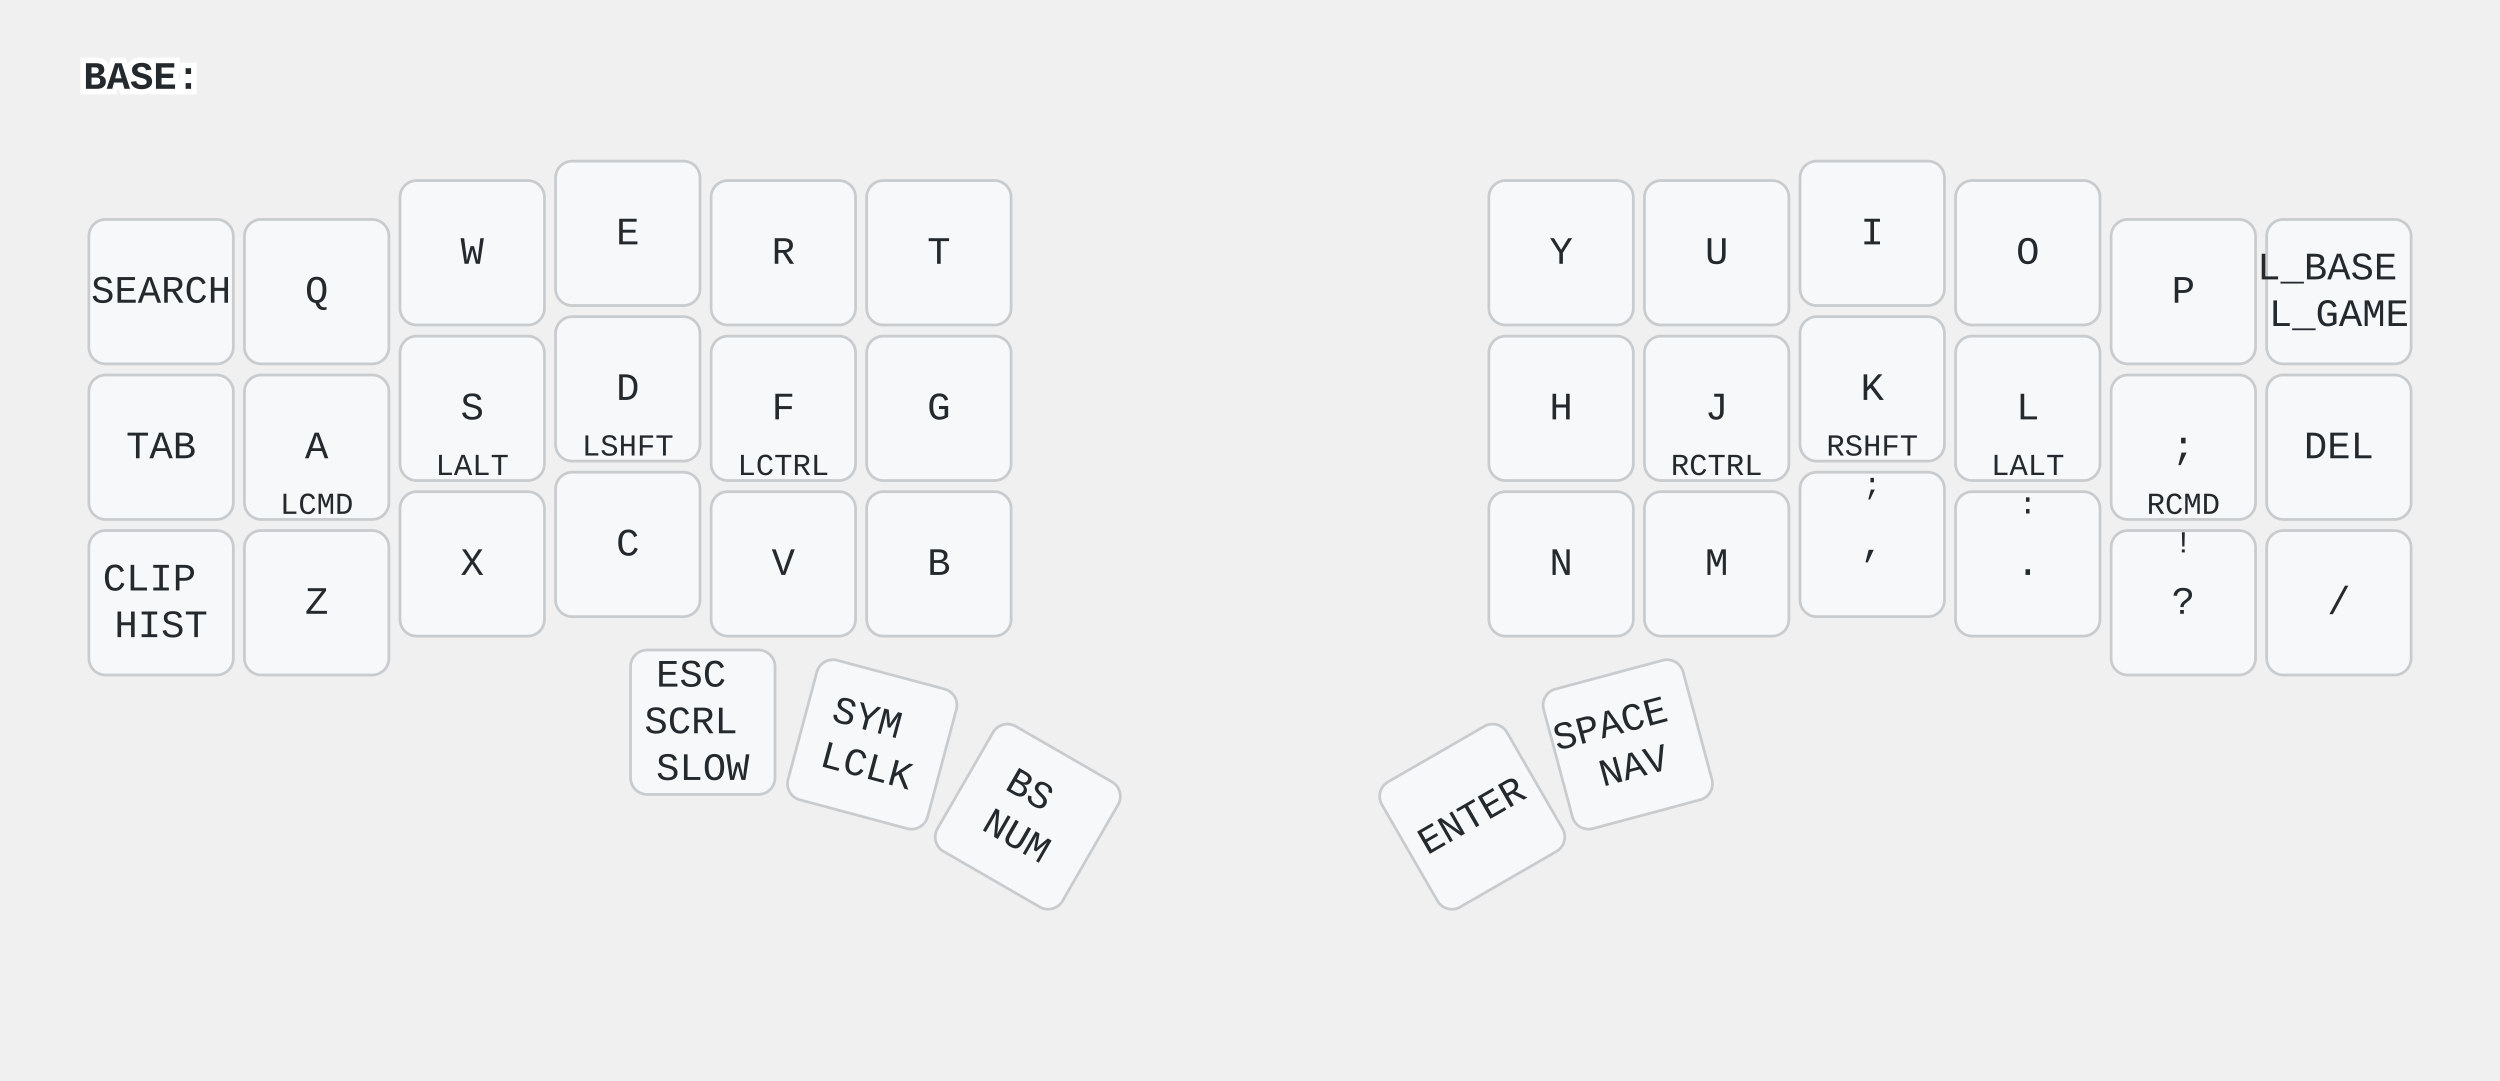
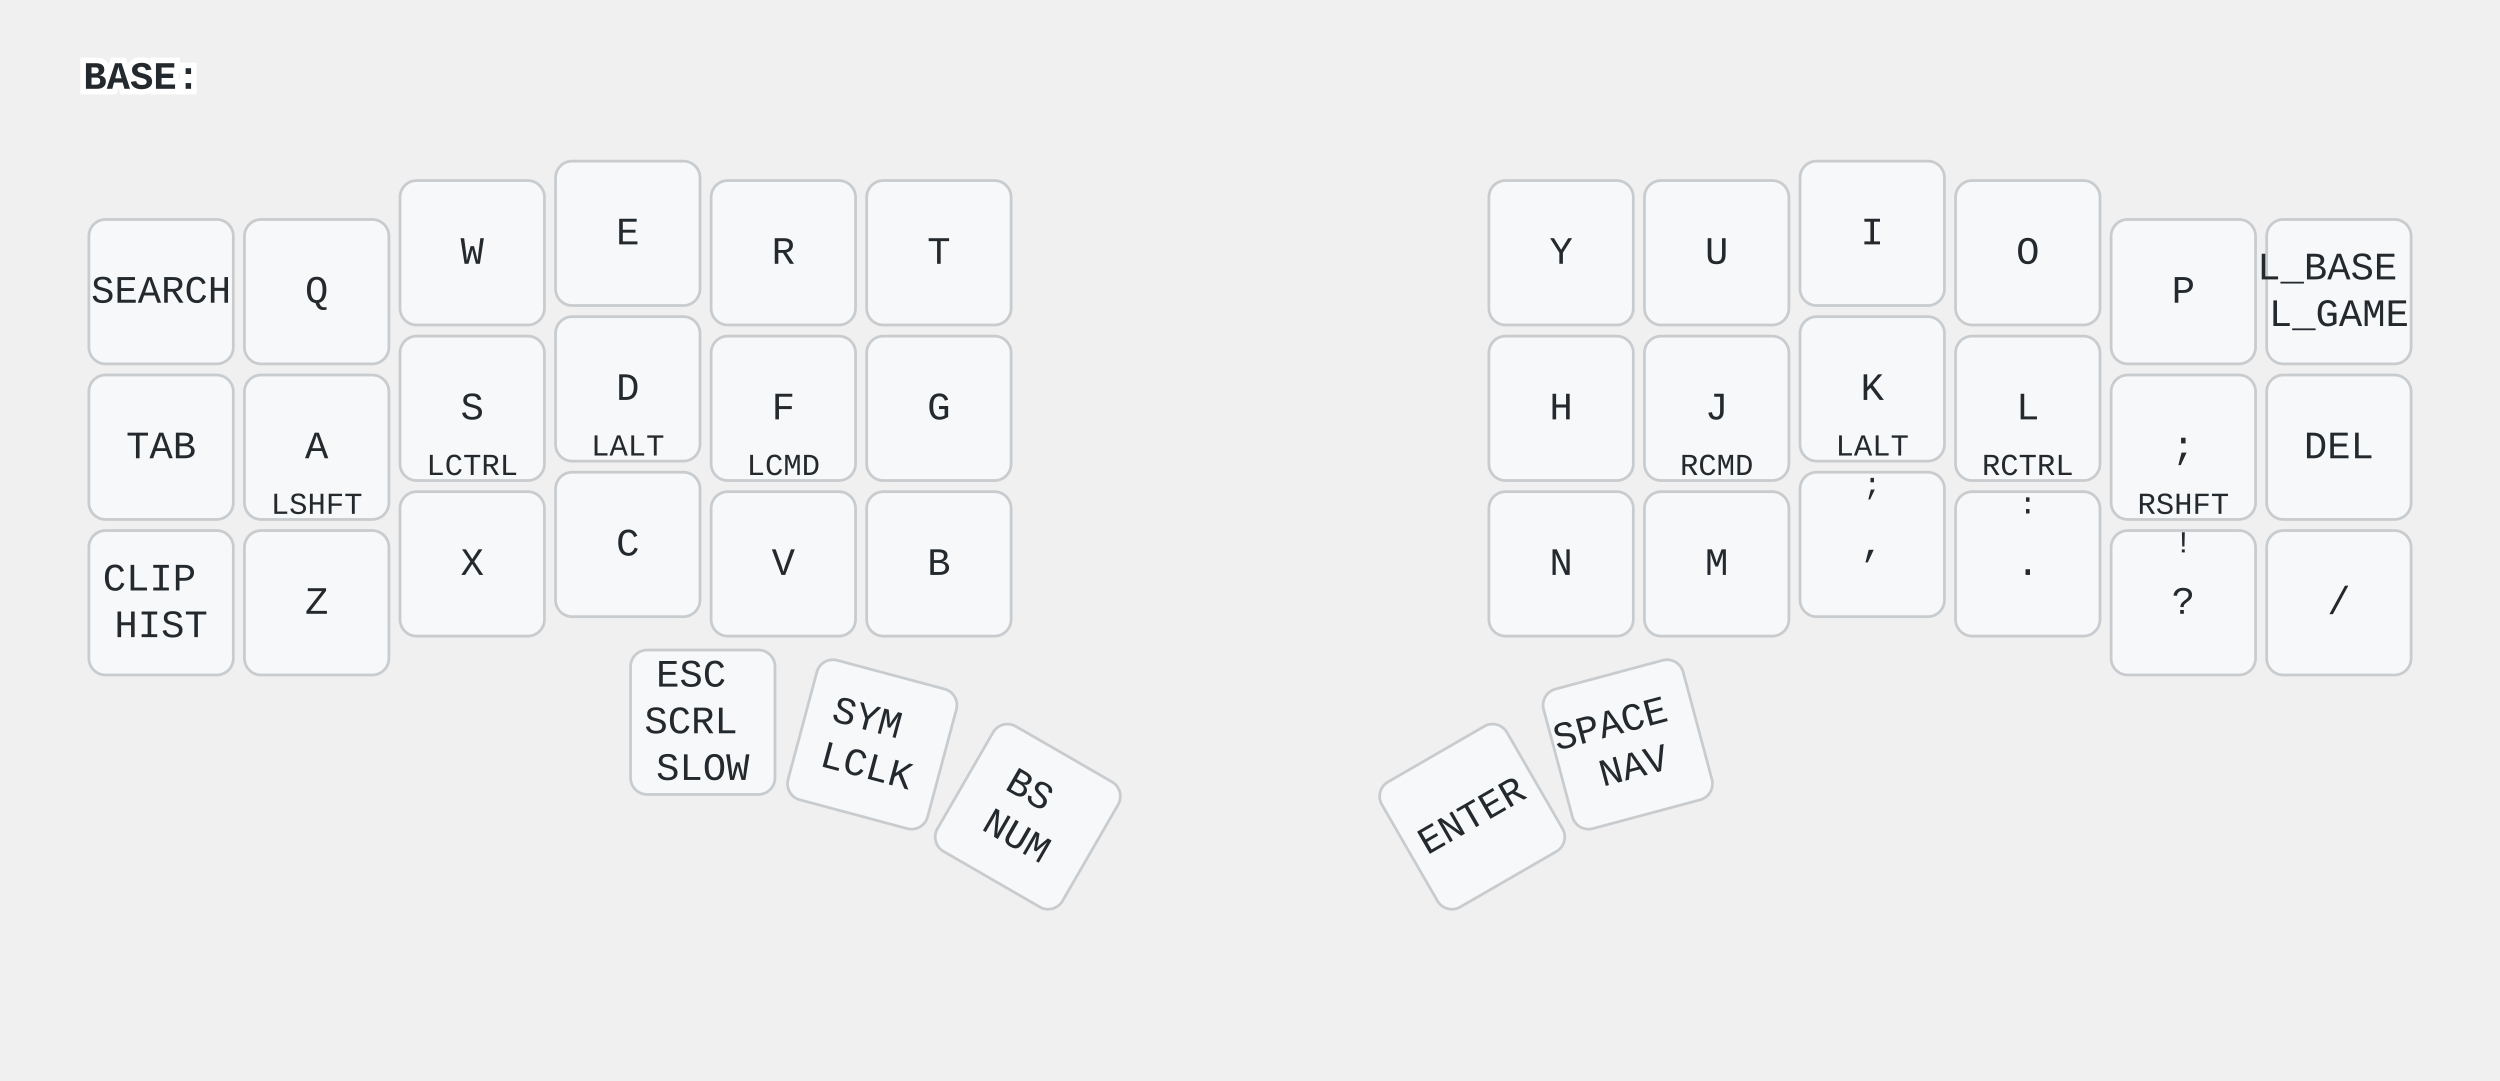
<svg xmlns="http://www.w3.org/2000/svg" width="900" height="389" viewBox="0 0 900 389" class="keymap">
  <style>/* inherit to force styles through use tags */
svg path {
    fill: inherit;
}

/* font and background color specifications */
svg.keymap {
    font-family: SFMono-Regular,Consolas,Liberation Mono,Menlo,monospace;
    font-size: 14px;
    font-kerning: normal;
    text-rendering: optimizeLegibility;
    fill: #24292e;
}

/* default key styling */
rect.key {
    fill: #f6f8fa;
}

rect.key, rect.combo {
    stroke: #c9cccf;
    stroke-width: 1;
}

/* default key side styling, only used is draw_key_sides is set */
rect.side {
    filter: brightness(90%);
}

/* color accent for combo boxes */
rect.combo, rect.combo-separate {
    fill: #cdf;
}

/* color accent for held keys */
rect.held, rect.combo.held {
    fill: #fdd;
}

/* color accent for ghost (optional) keys */
rect.ghost, rect.combo.ghost {
    stroke-dasharray: 4, 4;
    stroke-width: 2;
}

text {
    text-anchor: middle;
    dominant-baseline: middle;
}

/* styling for layer labels */
text.label {
    font-weight: bold;
    text-anchor: start;
    stroke: white;
    stroke-width: 4;
    paint-order: stroke;
}

/* styling for optional footer */
text.footer {
    text-anchor: end;
    dominant-baseline: auto;
    stroke: white;
    stroke-width: 4;
    paint-order: stroke;
}

/* styling for combo tap, and key non-tap label text */
text.combo, text.hold, text.shifted, text.left, text.right {
    font-size: 11px;
}

text.hold {
    text-anchor: middle;
    dominant-baseline: auto;
}

text.shifted {
    text-anchor: middle;
    dominant-baseline: hanging;
}

text.left {
    text-anchor: start;
}

text.right {
    text-anchor: end;
}

text.layer-activator {
    text-decoration: underline;
}

/* styling for hold/shifted label text in combo box */
text.combo.hold, text.combo.shifted, text.combo.left, text.combo.right {
    font-size: 8px;
}

/* lighter symbol for transparent keys */
text.trans {
    fill: #7b7e81;
}

/* styling for combo dendrons */
path.combo {
    stroke-width: 1;
    stroke: gray;
    fill: none;
}

/* Start Tabler Icons Cleanup */
/* cannot use height/width with glyphs */
.icon-tabler &gt; path {
    fill: inherit;
    stroke: inherit;
    stroke-width: 2;
}
/* hide tabler's default box */
.icon-tabler &gt; path[stroke="none"][fill="none"] {
    visibility: hidden;
}
/* End Tabler Icons Cleanup */

@media (prefers-color-scheme: dark) {
svg.keymap { fill: #d1d6db; }
rect.key { fill: #3f4750; }
rect.key, rect.combo { stroke: #60666c; }
rect.combo, rect.combo-separate { fill: #1f3d7a; }
rect.held, rect.combo.held { fill: #854747; }
text.label, text.footer { stroke: black; }
text.trans { fill: #7e8184; }
path.combo { stroke: #7f7f7f; }

}</style>
  <g transform="translate(30, 0)" class="layer-BASE">
    <text x="0" y="28" class="label" id="BASE">BASE:</text>
    <g transform="translate(0, 56)">
      <g transform="translate(28, 49)" class="key keypos-0">
        <rect rx="6" ry="6" x="-26" y="-26" width="52" height="52" class="key" />
        <text x="0" y="0" class="key tap">SEARCH</text>
      </g>
      <g transform="translate(84, 49)" class="key keypos-1">
        <rect rx="6" ry="6" x="-26" y="-26" width="52" height="52" class="key" />
        <text x="0" y="0" class="key tap">Q</text>
      </g>
      <g transform="translate(140, 35)" class="key keypos-2">
        <rect rx="6" ry="6" x="-26" y="-26" width="52" height="52" class="key" />
        <text x="0" y="0" class="key tap">W</text>
      </g>
      <g transform="translate(196, 28)" class="key keypos-3">
        <rect rx="6" ry="6" x="-26" y="-26" width="52" height="52" class="key" />
        <text x="0" y="0" class="key tap">E</text>
      </g>
      <g transform="translate(252, 35)" class="key keypos-4">
        <rect rx="6" ry="6" x="-26" y="-26" width="52" height="52" class="key" />
        <text x="0" y="0" class="key tap">R</text>
      </g>
      <g transform="translate(308, 35)" class="key keypos-5">
        <rect rx="6" ry="6" x="-26" y="-26" width="52" height="52" class="key" />
        <text x="0" y="0" class="key tap">T</text>
      </g>
      <g transform="translate(532, 35)" class="key keypos-6">
        <rect rx="6" ry="6" x="-26" y="-26" width="52" height="52" class="key" />
        <text x="0" y="0" class="key tap">Y</text>
      </g>
      <g transform="translate(588, 35)" class="key keypos-7">
        <rect rx="6" ry="6" x="-26" y="-26" width="52" height="52" class="key" />
        <text x="0" y="0" class="key tap">U</text>
      </g>
      <g transform="translate(644, 28)" class="key keypos-8">
        <rect rx="6" ry="6" x="-26" y="-26" width="52" height="52" class="key" />
        <text x="0" y="0" class="key tap">I</text>
      </g>
      <g transform="translate(700, 35)" class="key keypos-9">
        <rect rx="6" ry="6" x="-26" y="-26" width="52" height="52" class="key" />
        <text x="0" y="0" class="key tap">O</text>
      </g>
      <g transform="translate(756, 49)" class="key keypos-10">
        <rect rx="6" ry="6" x="-26" y="-26" width="52" height="52" class="key" />
        <text x="0" y="0" class="key tap">P</text>
      </g>
      <g transform="translate(812, 49)" class="key keypos-11">
        <rect rx="6" ry="6" x="-26" y="-26" width="52" height="52" class="key" />
        <text x="0" y="0" class="key tap">
          <tspan x="0" dy="-0.6em">L_BASE</tspan>
          <tspan x="0" dy="1.2em">L_GAME</tspan>
        </text>
      </g>
      <g transform="translate(28, 105)" class="key keypos-12">
        <rect rx="6" ry="6" x="-26" y="-26" width="52" height="52" class="key" />
        <text x="0" y="0" class="key tap">TAB</text>
      </g>
      <g transform="translate(84, 105)" class="key keypos-13">
        <rect rx="6" ry="6" x="-26" y="-26" width="52" height="52" class="key" />
        <text x="0" y="0" class="key tap">A</text>
+         <text x="0" y="24" class="key hold">LSHFT</text>
+       </g>
+       <g transform="translate(140, 91)" class="key keypos-14">
+         <rect rx="6" ry="6" x="-26" y="-26" width="52" height="52" class="key" />
+         <text x="0" y="0" class="key tap">S</text>
+         <text x="0" y="24" class="key hold">LCTRL</text>
+       </g>
+       <g transform="translate(196, 84)" class="key keypos-15">
+         <rect rx="6" ry="6" x="-26" y="-26" width="52" height="52" class="key" />
+         <text x="0" y="0" class="key tap">D</text>
+         <text x="0" y="24" class="key hold">LALT</text>
+       </g>
+       <g transform="translate(252, 91)" class="key keypos-16">
+         <rect rx="6" ry="6" x="-26" y="-26" width="52" height="52" class="key" />
+         <text x="0" y="0" class="key tap">F</text>
        <text x="0" y="24" class="key hold">LCMD</text>
      </g>
-       <g transform="translate(140, 91)" class="key keypos-14">
-         <rect rx="6" ry="6" x="-26" y="-26" width="52" height="52" class="key" />
-         <text x="0" y="0" class="key tap">S</text>
+       <g transform="translate(308, 91)" class="key keypos-17">
+         <rect rx="6" ry="6" x="-26" y="-26" width="52" height="52" class="key" />
+         <text x="0" y="0" class="key tap">G</text>
+       </g>
+       <g transform="translate(532, 91)" class="key keypos-18">
+         <rect rx="6" ry="6" x="-26" y="-26" width="52" height="52" class="key" />
+         <text x="0" y="0" class="key tap">H</text>
+       </g>
+       <g transform="translate(588, 91)" class="key keypos-19">
+         <rect rx="6" ry="6" x="-26" y="-26" width="52" height="52" class="key" />
+         <text x="0" y="0" class="key tap">J</text>
+         <text x="0" y="24" class="key hold">RCMD</text>
+       </g>
+       <g transform="translate(644, 84)" class="key keypos-20">
+         <rect rx="6" ry="6" x="-26" y="-26" width="52" height="52" class="key" />
+         <text x="0" y="0" class="key tap">K</text>
        <text x="0" y="24" class="key hold">LALT</text>
      </g>
-       <g transform="translate(196, 84)" class="key keypos-15">
-         <rect rx="6" ry="6" x="-26" y="-26" width="52" height="52" class="key" />
-         <text x="0" y="0" class="key tap">D</text>
-         <text x="0" y="24" class="key hold">LSHFT</text>
-       </g>
-       <g transform="translate(252, 91)" class="key keypos-16">
-         <rect rx="6" ry="6" x="-26" y="-26" width="52" height="52" class="key" />
-         <text x="0" y="0" class="key tap">F</text>
-         <text x="0" y="24" class="key hold">LCTRL</text>
-       </g>
-       <g transform="translate(308, 91)" class="key keypos-17">
-         <rect rx="6" ry="6" x="-26" y="-26" width="52" height="52" class="key" />
-         <text x="0" y="0" class="key tap">G</text>
-       </g>
-       <g transform="translate(532, 91)" class="key keypos-18">
-         <rect rx="6" ry="6" x="-26" y="-26" width="52" height="52" class="key" />
-         <text x="0" y="0" class="key tap">H</text>
-       </g>
-       <g transform="translate(588, 91)" class="key keypos-19">
-         <rect rx="6" ry="6" x="-26" y="-26" width="52" height="52" class="key" />
-         <text x="0" y="0" class="key tap">J</text>
+       <g transform="translate(700, 91)" class="key keypos-21">
+         <rect rx="6" ry="6" x="-26" y="-26" width="52" height="52" class="key" />
+         <text x="0" y="0" class="key tap">L</text>
        <text x="0" y="24" class="key hold">RCTRL</text>
      </g>
-       <g transform="translate(644, 84)" class="key keypos-20">
-         <rect rx="6" ry="6" x="-26" y="-26" width="52" height="52" class="key" />
-         <text x="0" y="0" class="key tap">K</text>
+       <g transform="translate(756, 105)" class="key keypos-22">
+         <rect rx="6" ry="6" x="-26" y="-26" width="52" height="52" class="key" />
+         <text x="0" y="0" class="key tap">;</text>
        <text x="0" y="24" class="key hold">RSHFT</text>
-       </g>
-       <g transform="translate(700, 91)" class="key keypos-21">
-         <rect rx="6" ry="6" x="-26" y="-26" width="52" height="52" class="key" />
-         <text x="0" y="0" class="key tap">L</text>
-         <text x="0" y="24" class="key hold">LALT</text>
-       </g>
-       <g transform="translate(756, 105)" class="key keypos-22">
-         <rect rx="6" ry="6" x="-26" y="-26" width="52" height="52" class="key" />
-         <text x="0" y="0" class="key tap">;</text>
-         <text x="0" y="24" class="key hold">RCMD</text>
      </g>
      <g transform="translate(812, 105)" class="key keypos-23">
        <rect rx="6" ry="6" x="-26" y="-26" width="52" height="52" class="key" />
        <text x="0" y="0" class="key tap">DEL</text>
      </g>
      <g transform="translate(28, 161)" class="key keypos-24">
        <rect rx="6" ry="6" x="-26" y="-26" width="52" height="52" class="key" />
        <text x="0" y="0" class="key tap">
          <tspan x="0" dy="-0.6em">CLIP</tspan>
          <tspan x="0" dy="1.2em">HIST</tspan>
        </text>
      </g>
      <g transform="translate(84, 161)" class="key keypos-25">
        <rect rx="6" ry="6" x="-26" y="-26" width="52" height="52" class="key" />
        <text x="0" y="0" class="key tap">Z</text>
      </g>
      <g transform="translate(140, 147)" class="key keypos-26">
        <rect rx="6" ry="6" x="-26" y="-26" width="52" height="52" class="key" />
        <text x="0" y="0" class="key tap">X</text>
      </g>
      <g transform="translate(196, 140)" class="key keypos-27">
        <rect rx="6" ry="6" x="-26" y="-26" width="52" height="52" class="key" />
        <text x="0" y="0" class="key tap">C</text>
      </g>
      <g transform="translate(252, 147)" class="key keypos-28">
        <rect rx="6" ry="6" x="-26" y="-26" width="52" height="52" class="key" />
        <text x="0" y="0" class="key tap">V</text>
      </g>
      <g transform="translate(308, 147)" class="key keypos-29">
        <rect rx="6" ry="6" x="-26" y="-26" width="52" height="52" class="key" />
        <text x="0" y="0" class="key tap">B</text>
      </g>
      <g transform="translate(532, 147)" class="key keypos-30">
        <rect rx="6" ry="6" x="-26" y="-26" width="52" height="52" class="key" />
        <text x="0" y="0" class="key tap">N</text>
      </g>
      <g transform="translate(588, 147)" class="key keypos-31">
        <rect rx="6" ry="6" x="-26" y="-26" width="52" height="52" class="key" />
        <text x="0" y="0" class="key tap">M</text>
      </g>
      <g transform="translate(644, 140)" class="key keypos-32">
        <rect rx="6" ry="6" x="-26" y="-26" width="52" height="52" class="key" />
        <text x="0" y="0" class="key tap">,</text>
        <text x="0" y="-24" class="key shifted">;</text>
      </g>
      <g transform="translate(700, 147)" class="key keypos-33">
        <rect rx="6" ry="6" x="-26" y="-26" width="52" height="52" class="key" />
        <text x="0" y="0" class="key tap">.</text>
        <text x="0" y="-24" class="key shifted">:</text>
      </g>
      <g transform="translate(756, 161)" class="key keypos-34">
        <rect rx="6" ry="6" x="-26" y="-26" width="52" height="52" class="key" />
        <text x="0" y="0" class="key tap">?</text>
        <text x="0" y="-24" class="key shifted">!</text>
      </g>
      <g transform="translate(812, 161)" class="key keypos-35">
        <rect rx="6" ry="6" x="-26" y="-26" width="52" height="52" class="key" />
        <text x="0" y="0" class="key tap">/</text>
      </g>
      <g transform="translate(223, 204)" class="key keypos-36">
        <rect rx="6" ry="6" x="-26" y="-26" width="52" height="52" class="key" />
        <text x="0" y="0" class="key tap">
          <tspan x="0" dy="-1.2em">ESC</tspan>
          <tspan x="0" dy="1.2em">SCRL</tspan>
          <tspan x="0" dy="1.2em">SLOW</tspan>
        </text>
      </g>
      <g transform="translate(284, 212) rotate(15.0)" class="key keypos-37">
        <rect rx="6" ry="6" x="-26" y="-26" width="52" height="52" class="key" />
        <text x="0" y="0" class="key tap">
          <tspan x="0" dy="-0.6em">SYM</tspan>
          <tspan x="0" dy="1.2em">LCLK</tspan>
        </text>
      </g>
      <g transform="translate(340, 238) rotate(30.0)" class="key keypos-38">
        <rect rx="6" ry="6" x="-26" y="-26" width="52" height="52" class="key" />
        <text x="0" y="0" class="key tap">
          <tspan x="0" dy="-0.6em">BS</tspan>
          <tspan x="0" dy="1.2em">NUM</tspan>
        </text>
      </g>
      <g transform="translate(500, 238) rotate(-30.0)" class="key keypos-39">
        <rect rx="6" ry="6" x="-26" y="-26" width="52" height="52" class="key" />
        <text x="0" y="0" class="key tap">ENTER</text>
      </g>
      <g transform="translate(556, 212) rotate(-15.0)" class="key keypos-40">
        <rect rx="6" ry="6" x="-26" y="-26" width="52" height="52" class="key" />
        <text x="0" y="0" class="key tap">
          <tspan x="0" dy="-0.6em">SPACE</tspan>
          <tspan x="0" dy="1.2em">NAV</tspan>
        </text>
      </g>
    </g>
  </g>
</svg>
